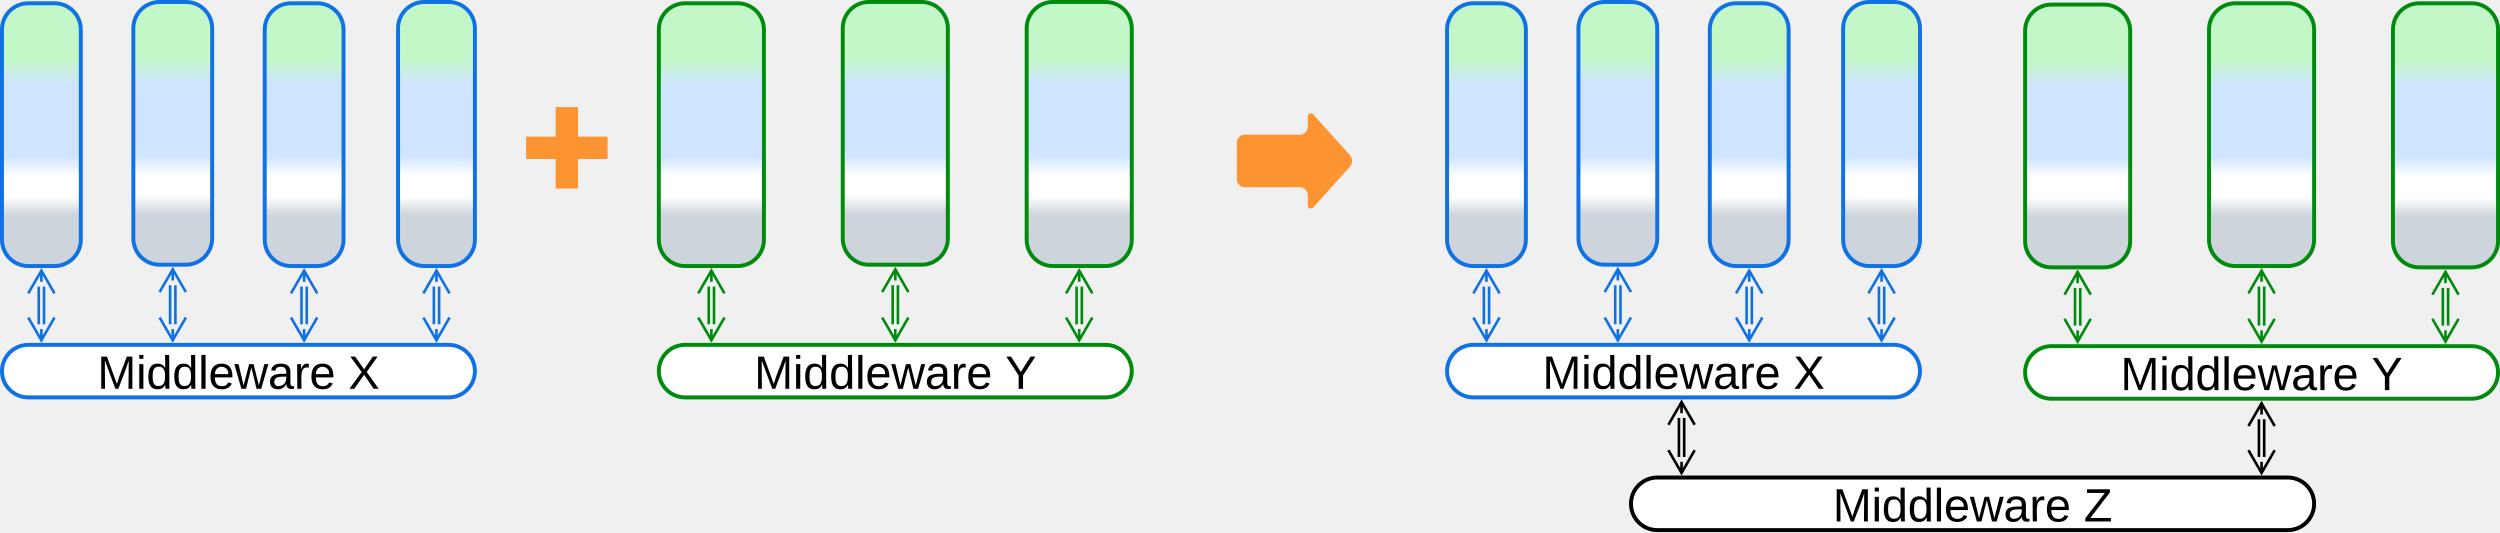
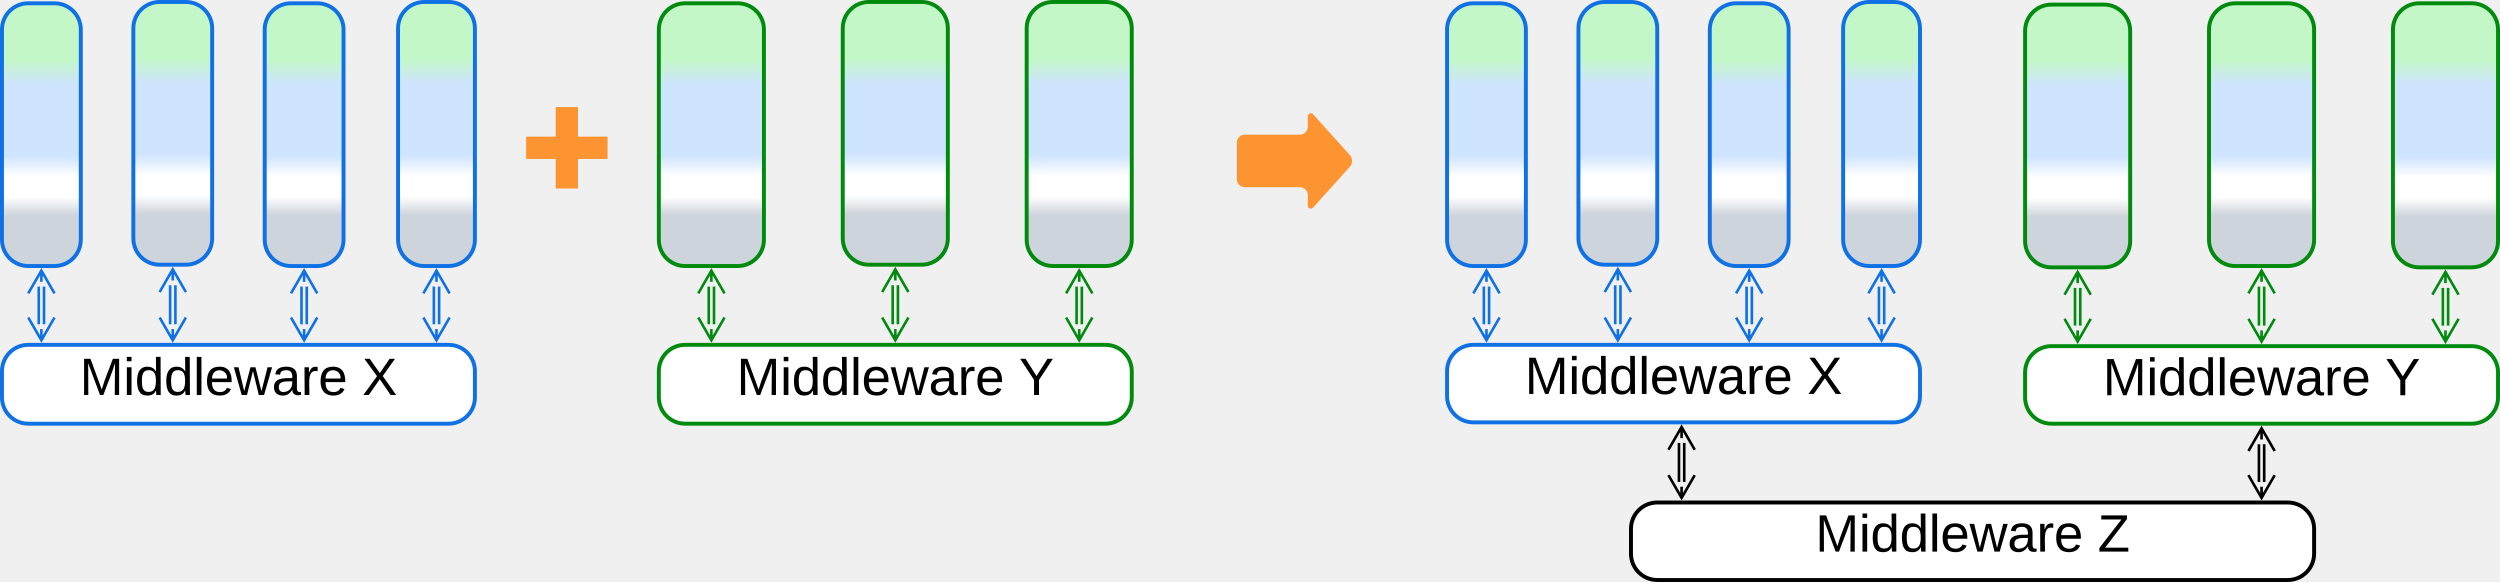
- <svg xmlns="http://www.w3.org/2000/svg" xmlns:ns1="lucid" xmlns:xlink="http://www.w3.org/1999/xlink" width="1903" height="405">
+ <svg xmlns="http://www.w3.org/2000/svg" xmlns:ns1="lucid" xmlns:xlink="http://www.w3.org/1999/xlink" width="1903" height="443">
  <g transform="translate(-158.5 -557.5)" ns1:page-tab-id="0_0">
    <path d="M1100 666a6 6 0 0 1 6-6h42a6 6 0 0 0 6-6v-8a2.3 2.3 0 0 1 4-1.54l28 31.08a6.67 6.67 0 0 1 0 8.92l-28 31.08a2.3 2.3 0 0 1-4-1.54v-8a6 6 0 0 0-6-6h-42a6 6 0 0 1-6-6z" fill="#fc9432" />
    <path d="M660 580a20 20 0 0 1 20-20h40a20 20 0 0 1 20 20v160a20 20 0 0 1-20 20h-40a20 20 0 0 1-20-20z" stroke="#008a0e" stroke-width="3" fill="url(#a)" />
    <path d="M800 579a20 20 0 0 1 20-20h40a20 20 0 0 1 20 20v160a20 20 0 0 1-20 20h-40a20 20 0 0 1-20-20z" stroke="#008a0e" stroke-width="3" fill="url(#b)" />
    <path d="M940 579a20 20 0 0 1 20-20h40a20 20 0 0 1 20 20v161a20 20 0 0 1-20 20h-40a20 20 0 0 1-20-20z" stroke="#008a0e" stroke-width="3" fill="url(#c)" />
    <path d="M698 804.34v-28.68M702 804.34v-28.68M710 799.18l-10 17.32-10-17.32m10 17.32V808M690 780.82l10-17.32 10 17.32m-10-17.32v8.5M842 774.66v29.68M838 774.66v29.68M830 779.82l10-17.32 10 17.32m-10-17.32v8.5M850 799.18l-10 17.32-10-17.32m10 17.32V808" stroke="#008a0e" stroke-width="2" fill="none" />
-     <path d="M660 840a20 20 0 0 1 20-20h320a20 20 0 0 1 20 20 20 20 0 0 1-20 20H680a20 20 0 0 1-20-20z" stroke="#008a0e" stroke-width="3" fill="#fff" />
-     <use xlink:href="#d" transform="matrix(1,0,0,1,665,825) translate(67.59759 28.44444)" />
-     <use xlink:href="#e" transform="matrix(1,0,0,1,665,825) translate(258.7087 28.44444)" />
+     <path d="M660 840a20 20 0 0 1 20-20h320a20 20 0 0 1 20 20v20a20 20 0 0 1-20 20H680a20 20 0 0 1-20-20z" stroke="#008a0e" stroke-width="3" fill="#fff" />
+     <use xlink:href="#d" transform="matrix(1,0,0,1,665,825) translate(54.17167 33.17188)" />
+     <use xlink:href="#e" transform="matrix(1,0,0,1,665,825) translate(269.1717 33.17188)" />
    <path d="M982 775.66v28.68M978 775.66v28.68M970 780.82l10-17.32 10 17.32m-10-17.32v8.5M990 799.18l-10 17.32-10-17.32m10 17.32V808" stroke="#008a0e" stroke-width="2" fill="none" />
    <path d="M160 580a20 20 0 0 1 20-20h20a20 20 0 0 1 20 20v160a20 20 0 0 1-20 20h-20a20 20 0 0 1-20-20z" stroke="#1071e5" stroke-width="3" fill="url(#f)" />
    <path d="M260 579a20 20 0 0 1 20-20h20a20 20 0 0 1 20 20v160a20 20 0 0 1-20 20h-20a20 20 0 0 1-20-20z" stroke="#1071e5" stroke-width="3" fill="url(#g)" />
    <path d="M461.5 579a20 20 0 0 1 20-20H500a20 20 0 0 1 20 20v161a20 20 0 0 1-20 20h-18.5a20 20 0 0 1-20-20z" stroke="#1071e5" stroke-width="3" fill="url(#h)" />
    <path d="M188 804.34v-28.68M192 804.34v-28.68M200 799.18l-10 17.32-10-17.32m10 17.32V808M180 780.82l10-17.32 10 17.32m-10-17.32v8.5M292 774.66v29.68M288 774.66v29.68M280 779.82l10-17.32 10 17.32m-10-17.32v8.5M300 799.18l-10 17.32-10-17.32m10 17.32V808" stroke="#1071e5" stroke-width="2" fill="none" />
-     <path d="M160 840a20 20 0 0 1 20-20h320a20 20 0 0 1 20 20 20 20 0 0 1-20 20H180a20 20 0 0 1-20-20z" stroke="#1071e5" stroke-width="3" fill="#fff" />
-     <use xlink:href="#d" transform="matrix(1,0,0,1,165,825) translate(67.59759 28.44444)" />
-     <use xlink:href="#i" transform="matrix(1,0,0,1,165,825) translate(258.7087 28.44444)" />
+     <path d="M160 840a20 20 0 0 1 20-20h320a20 20 0 0 1 20 20v20a20 20 0 0 1-20 20H180a20 20 0 0 1-20-20z" stroke="#1071e5" stroke-width="3" fill="#fff" />
+     <use xlink:href="#d" transform="matrix(1,0,0,1,165,825) translate(54.17167 33.17188)" />
+     <use xlink:href="#i" transform="matrix(1,0,0,1,165,825) translate(269.1717 33.17188)" />
    <path d="M492.75 775.66v28.68M488.75 775.66v28.68M480.75 780.82l10-17.32 10 17.32m-10-17.32v8.5M500.75 799.18l-10 17.32-10-17.32m10 17.32V808" stroke="#1071e5" stroke-width="2" fill="none" />
    <path d="M560 662.5h22.5V640h15v22.5H620v15h-22.5V700h-15v-22.5H560z" stroke="#fc9432" stroke-width="2" fill="#fc9432" />
    <path d="M360 580a20 20 0 0 1 20-20h20a20 20 0 0 1 20 20v160a20 20 0 0 1-20 20h-20a20 20 0 0 1-20-20z" stroke="#1071e5" stroke-width="3" fill="url(#j)" />
    <path d="M392 775.66v28.68M388 775.66v28.68M380 780.82l10-17.32 10 17.32m-10-17.32v8.5M400 799.18l-10 17.32-10-17.32m10 17.32V808" stroke="#1071e5" stroke-width="2" fill="none" />
    <path d="M1700 581a20 20 0 0 1 20-20h40a20 20 0 0 1 20 20v160a20 20 0 0 1-20 20h-40a20 20 0 0 1-20-20z" stroke="#008a0e" stroke-width="3" fill="url(#k)" />
    <path d="M1840 580a20 20 0 0 1 20-20h40a20 20 0 0 1 20 20v160a20 20 0 0 1-20 20h-40a20 20 0 0 1-20-20z" stroke="#008a0e" stroke-width="3" fill="url(#l)" />
    <path d="M1980 580a20 20 0 0 1 20-20h40a20 20 0 0 1 20 20v161a20 20 0 0 1-20 20h-40a20 20 0 0 1-20-20z" stroke="#008a0e" stroke-width="3" fill="url(#m)" />
    <path d="M1738 805.34v-28.68M1742 805.34v-28.68M1750 800.18l-10 17.32-10-17.32m10 17.32V809M1730 781.82l10-17.32 10 17.32m-10-17.32v8.5M1882 775.66v29.68M1878 775.66v29.68M1870 780.82l10-17.32 10 17.32m-10-17.32v8.5M1890 800.18l-10 17.32-10-17.32m10 17.32V809" stroke="#008a0e" stroke-width="2" fill="none" />
-     <path d="M1700 841a20 20 0 0 1 20-20h320a20 20 0 0 1 20 20 20 20 0 0 1-20 20h-320a20 20 0 0 1-20-20z" stroke="#008a0e" stroke-width="3" fill="#fff" />
-     <use xlink:href="#d" transform="matrix(1,0,0,1,1705,826) translate(67.59759 28.44444)" />
-     <use xlink:href="#e" transform="matrix(1,0,0,1,1705,826) translate(258.7087 28.44444)" />
+     <path d="M1700 841a20 20 0 0 1 20-20h320a20 20 0 0 1 20 20v19a20 20 0 0 1-20 20h-320a20 20 0 0 1-20-20z" stroke="#008a0e" stroke-width="3" fill="#fff" />
+     <use xlink:href="#d" transform="matrix(1,0,0,1,1705,826) translate(54.17167 32.38281)" />
+     <use xlink:href="#e" transform="matrix(1,0,0,1,1705,826) translate(269.1717 32.38281)" />
    <path d="M2022 776.66v28.68M2018 776.66v28.68M2010 781.82l10-17.32 10 17.32m-10-17.32v8.5M2030 800.18l-10 17.32-10-17.32m10 17.32V809" stroke="#008a0e" stroke-width="2" fill="none" />
    <path d="M1260 580a20 20 0 0 1 20-20h20a20 20 0 0 1 20 20v160a20 20 0 0 1-20 20h-20a20 20 0 0 1-20-20z" stroke="#1071e5" stroke-width="3" fill="url(#n)" />
    <path d="M1360 579a20 20 0 0 1 20-20h20a20 20 0 0 1 20 20v160a20 20 0 0 1-20 20h-20a20 20 0 0 1-20-20z" stroke="#1071e5" stroke-width="3" fill="url(#o)" />
    <path d="M1561.5 579a20 20 0 0 1 20-20h18.5a20 20 0 0 1 20 20v161a20 20 0 0 1-20 20h-18.5a20 20 0 0 1-20-20z" stroke="#1071e5" stroke-width="3" fill="url(#p)" />
    <path d="M1288 804.34v-28.68M1292 804.34v-28.68M1300 799.18l-10 17.32-10-17.32m10 17.32V808M1280 780.82l10-17.32 10 17.32m-10-17.32v8.5M1392 774.66v29.68M1388 774.66v29.68M1380 779.82l10-17.32 10 17.32m-10-17.32v8.5M1400 799.18l-10 17.32-10-17.32m10 17.32V808" stroke="#1071e5" stroke-width="2" fill="none" />
-     <path d="M1260 840a20 20 0 0 1 20-20h320a20 20 0 0 1 20 20 20 20 0 0 1-20 20h-320a20 20 0 0 1-20-20z" stroke="#1071e5" stroke-width="3" fill="#fff" />
-     <use xlink:href="#d" transform="matrix(1,0,0,1,1265,825) translate(67.59759 28.44444)" />
-     <use xlink:href="#i" transform="matrix(1,0,0,1,1265,825) translate(258.7087 28.44444)" />
+     <path d="M1260 840a20 20 0 0 1 20-20h320a20 20 0 0 1 20 20v19a20 20 0 0 1-20 20h-320a20 20 0 0 1-20-20z" stroke="#1071e5" stroke-width="3" fill="#fff" />
+     <use xlink:href="#d" transform="matrix(1,0,0,1,1265,825) translate(54.17167 32.38281)" />
+     <use xlink:href="#i" transform="matrix(1,0,0,1,1265,825) translate(269.1717 32.38281)" />
    <path d="M1592.75 775.66v28.68M1588.75 775.66v28.68M1580.75 780.82l10-17.32 10 17.32m-10-17.32v8.5M1600.75 799.18l-10 17.32-10-17.32m10 17.32V808" stroke="#1071e5" stroke-width="2" fill="none" />
    <path d="M1460 580a20 20 0 0 1 20-20h20a20 20 0 0 1 20 20v160a20 20 0 0 1-20 20h-20a20 20 0 0 1-20-20z" stroke="#1071e5" stroke-width="3" fill="url(#q)" />
    <path d="M1492 775.66v28.68M1488 775.66v28.68M1480 780.82l10-17.32 10 17.32m-10-17.32v8.5M1500 799.18l-10 17.32-10-17.32m10 17.32V808" stroke="#1071e5" stroke-width="2" fill="none" />
-     <path d="M1400 941a20 20 0 0 1 20-20h480a20 20 0 0 1 20 20 20 20 0 0 1-20 20h-480a20 20 0 0 1-20-20z" stroke="#000" stroke-width="3" fill="#fff" />
-     <use xlink:href="#d" transform="matrix(1,0,0,1,1405,926) translate(148.6346 28.44444)" />
-     <use xlink:href="#r" transform="matrix(1,0,0,1,1405,926) translate(339.7457 28.44444)" />
-     <path d="M1440.5 875.66v29.68M1436.5 875.66v29.68M1428.5 880.82l10-17.32 10 17.32m-10-17.32v8.5M1448.5 900.18l-10 17.32-10-17.32m10 17.32V909M1882 876.66v28.68M1878 876.66v28.68M1870 881.82l10-17.32 10 17.32m-10-17.32v8.5M1890 900.18l-10 17.32-10-17.32m10 17.32V909" stroke="#000" stroke-width="2" fill="none" />
+     <path d="M1400 960a20 20 0 0 1 20-20h480a20 20 0 0 1 20 20v19a20 20 0 0 1-20 20h-480a20 20 0 0 1-20-20z" stroke="#000" stroke-width="3" fill="#fff" />
+     <use xlink:href="#d" transform="matrix(1,0,0,1,1405,945) translate(135.3383 32.38281)" />
+     <use xlink:href="#r" transform="matrix(1,0,0,1,1405,945) translate(350.3383 32.38281)" />
+     <path d="M1440.53 894.66v29.68M1436.53 894.66v29.68M1428.53 899.82l10-17.32 10 17.32m-10-17.32v8.5M1448.53 919.18l-10 17.32-10-17.32m10 17.32V928M1882 895.66v28.68M1878 895.66v28.68M1870 900.82l10-17.32 10 17.32m-10-17.32v8.5M1890 919.18l-10 17.32-10-17.32m10 17.32V928" stroke="#000" stroke-width="2" fill="none" />
    <defs>
      <linearGradient gradientUnits="userSpaceOnUse" id="a" x1="660" y1="760" x2="660" y2="560">
        <stop offset="19.2%" stop-color="#ced4db" />
        <stop offset="26.45%" stop-color="#fff" />
        <stop offset="34.06%" stop-color="#fff" />
        <stop offset="42.03%" stop-color="#cfe4ff" />
        <stop offset="68.84%" stop-color="#cfe4ff" />
        <stop offset="78.62%" stop-color="#c3f7c8" />
      </linearGradient>
      <linearGradient gradientUnits="userSpaceOnUse" id="b" x1="800" y1="759" x2="800" y2="559">
        <stop offset="19.2%" stop-color="#ced4db" />
        <stop offset="26.45%" stop-color="#fff" />
        <stop offset="34.06%" stop-color="#fff" />
        <stop offset="42.03%" stop-color="#cfe4ff" />
        <stop offset="68.84%" stop-color="#cfe4ff" />
        <stop offset="78.62%" stop-color="#c3f7c8" />
      </linearGradient>
      <linearGradient gradientUnits="userSpaceOnUse" id="c" x1="940" y1="760" x2="940" y2="559">
        <stop offset="19.2%" stop-color="#ced4db" />
        <stop offset="26.45%" stop-color="#fff" />
        <stop offset="34.06%" stop-color="#fff" />
        <stop offset="42.03%" stop-color="#cfe4ff" />
        <stop offset="68.84%" stop-color="#cfe4ff" />
        <stop offset="78.62%" stop-color="#c3f7c8" />
      </linearGradient>
      <path d="M240 0l2-218c-23 76-54 145-80 218h-23L58-218 59 0H30v-248h44l77 211c21-75 51-140 76-211h43V0h-30" id="s" />
      <path d="M24-231v-30h32v30H24zM24 0v-190h32V0H24" id="t" />
      <path d="M85-194c31 0 48 13 60 33l-1-100h32l1 261h-30c-2-10 0-23-3-31C134-8 116 4 85 4 32 4 16-35 15-94c0-66 23-100 70-100zm9 24c-40 0-46 34-46 75 0 40 6 74 45 74 42 0 51-32 51-76 0-42-9-74-50-73" id="u" />
      <path d="M24 0v-261h32V0H24" id="v" />
      <path d="M100-194c63 0 86 42 84 106H49c0 40 14 67 53 68 26 1 43-12 49-29l28 8c-11 28-37 45-77 45C44 4 14-33 15-96c1-61 26-98 85-98zm52 81c6-60-76-77-97-28-3 7-6 17-6 28h103" id="w" />
      <path d="M206 0h-36l-40-164L89 0H53L-1-190h32L70-26l43-164h34l41 164 42-164h31" id="x" />
      <path d="M141-36C126-15 110 5 73 4 37 3 15-17 15-53c-1-64 63-63 125-63 3-35-9-54-41-54-24 1-41 7-42 31l-33-3c5-37 33-52 76-52 45 0 72 20 72 64v82c-1 20 7 32 28 27v20c-31 9-61-2-59-35zM48-53c0 20 12 33 32 33 41-3 63-29 60-74-43 2-92-5-92 41" id="y" />
      <path d="M114-163C36-179 61-72 57 0H25l-1-190h30c1 12-1 29 2 39 6-27 23-49 58-41v29" id="z" />
      <g id="d">
-         <use transform="matrix(0.09876543,0,0,0.09876543,0,0)" xlink:href="#s" />
-         <use transform="matrix(0.09876543,0,0,0.09876543,29.53086,0)" xlink:href="#t" />
-         <use transform="matrix(0.09876543,0,0,0.09876543,37.33333,0)" xlink:href="#u" />
-         <use transform="matrix(0.09876543,0,0,0.09876543,57.08642,0)" xlink:href="#u" />
-         <use transform="matrix(0.09876543,0,0,0.09876543,76.83951,0)" xlink:href="#v" />
-         <use transform="matrix(0.09876543,0,0,0.09876543,84.64198,0)" xlink:href="#w" />
-         <use transform="matrix(0.09876543,0,0,0.09876543,104.3951,0)" xlink:href="#x" />
-         <use transform="matrix(0.09876543,0,0,0.09876543,129.9753,0)" xlink:href="#y" />
-         <use transform="matrix(0.09876543,0,0,0.09876543,149.7284,0)" xlink:href="#z" />
-         <use transform="matrix(0.09876543,0,0,0.09876543,161.4815,0)" xlink:href="#w" />
+         <use transform="matrix(0.1111111,0,0,0.1111111,0,0)" xlink:href="#s" />
+         <use transform="matrix(0.1111111,0,0,0.1111111,33.22222,0)" xlink:href="#t" />
+         <use transform="matrix(0.1111111,0,0,0.1111111,42,0)" xlink:href="#u" />
+         <use transform="matrix(0.1111111,0,0,0.1111111,64.22222,0)" xlink:href="#u" />
+         <use transform="matrix(0.1111111,0,0,0.1111111,86.44444,0)" xlink:href="#v" />
+         <use transform="matrix(0.1111111,0,0,0.1111111,95.22222,0)" xlink:href="#w" />
+         <use transform="matrix(0.1111111,0,0,0.1111111,117.4444,0)" xlink:href="#x" />
+         <use transform="matrix(0.1111111,0,0,0.1111111,146.2222,0)" xlink:href="#y" />
+         <use transform="matrix(0.1111111,0,0,0.1111111,168.4444,0)" xlink:href="#z" />
+         <use transform="matrix(0.1111111,0,0,0.1111111,181.6667,0)" xlink:href="#w" />
      </g>
      <path d="M137-103V0h-34v-103L8-248h37l75 118 75-118h37" id="A" />
-       <use transform="matrix(0.09876543,0,0,0.09876543,0,0)" xlink:href="#A" id="e" />
+       <use transform="matrix(0.1111111,0,0,0.1111111,0,0)" xlink:href="#A" id="e" />
      <linearGradient gradientUnits="userSpaceOnUse" id="f" x1="160" y1="760" x2="160" y2="560">
        <stop offset="19.2%" stop-color="#ced4db" />
        <stop offset="26.45%" stop-color="#fff" />
        <stop offset="34.06%" stop-color="#fff" />
        <stop offset="42.03%" stop-color="#cfe4ff" />
        <stop offset="68.84%" stop-color="#cfe4ff" />
        <stop offset="78.62%" stop-color="#c3f7c8" />
      </linearGradient>
      <linearGradient gradientUnits="userSpaceOnUse" id="g" x1="260" y1="759" x2="260" y2="559">
        <stop offset="19.2%" stop-color="#ced4db" />
        <stop offset="26.45%" stop-color="#fff" />
        <stop offset="34.06%" stop-color="#fff" />
        <stop offset="42.03%" stop-color="#cfe4ff" />
        <stop offset="68.84%" stop-color="#cfe4ff" />
        <stop offset="78.62%" stop-color="#c3f7c8" />
      </linearGradient>
      <linearGradient gradientUnits="userSpaceOnUse" id="h" x1="461.5" y1="760" x2="461.5" y2="559">
        <stop offset="19.2%" stop-color="#ced4db" />
        <stop offset="26.45%" stop-color="#fff" />
        <stop offset="34.06%" stop-color="#fff" />
        <stop offset="42.03%" stop-color="#cfe4ff" />
        <stop offset="68.84%" stop-color="#cfe4ff" />
        <stop offset="78.62%" stop-color="#c3f7c8" />
      </linearGradient>
      <path d="M195 0l-74-108L45 0H8l94-129-87-119h37l69 98 67-98h37l-84 118L233 0h-38" id="B" />
-       <use transform="matrix(0.09876543,0,0,0.09876543,0,0)" xlink:href="#B" id="i" />
+       <use transform="matrix(0.1111111,0,0,0.1111111,0,0)" xlink:href="#B" id="i" />
      <linearGradient gradientUnits="userSpaceOnUse" id="j" x1="360" y1="760" x2="360" y2="560">
        <stop offset="19.2%" stop-color="#ced4db" />
        <stop offset="26.45%" stop-color="#fff" />
        <stop offset="34.06%" stop-color="#fff" />
        <stop offset="42.03%" stop-color="#cfe4ff" />
        <stop offset="68.84%" stop-color="#cfe4ff" />
        <stop offset="78.62%" stop-color="#c3f7c8" />
      </linearGradient>
      <linearGradient gradientUnits="userSpaceOnUse" id="k" x1="1700" y1="761" x2="1700" y2="561">
        <stop offset="19.2%" stop-color="#ced4db" />
        <stop offset="26.45%" stop-color="#fff" />
        <stop offset="34.06%" stop-color="#fff" />
        <stop offset="42.03%" stop-color="#cfe4ff" />
        <stop offset="68.84%" stop-color="#cfe4ff" />
        <stop offset="78.62%" stop-color="#c3f7c8" />
      </linearGradient>
      <linearGradient gradientUnits="userSpaceOnUse" id="l" x1="1840" y1="760" x2="1840" y2="560">
        <stop offset="19.2%" stop-color="#ced4db" />
        <stop offset="26.45%" stop-color="#fff" />
        <stop offset="34.06%" stop-color="#fff" />
        <stop offset="42.03%" stop-color="#cfe4ff" />
        <stop offset="68.84%" stop-color="#cfe4ff" />
        <stop offset="78.62%" stop-color="#c3f7c8" />
      </linearGradient>
      <linearGradient gradientUnits="userSpaceOnUse" id="m" x1="1980" y1="761" x2="1980" y2="560">
        <stop offset="19.2%" stop-color="#ced4db" />
        <stop offset="26.45%" stop-color="#fff" />
        <stop offset="34.06%" stop-color="#fff" />
        <stop offset="42.03%" stop-color="#cfe4ff" />
        <stop offset="68.84%" stop-color="#cfe4ff" />
        <stop offset="78.62%" stop-color="#c3f7c8" />
      </linearGradient>
      <linearGradient gradientUnits="userSpaceOnUse" id="n" x1="1260" y1="760" x2="1260" y2="560">
        <stop offset="19.2%" stop-color="#ced4db" />
        <stop offset="26.45%" stop-color="#fff" />
        <stop offset="34.06%" stop-color="#fff" />
        <stop offset="42.03%" stop-color="#cfe4ff" />
        <stop offset="68.84%" stop-color="#cfe4ff" />
        <stop offset="78.62%" stop-color="#c3f7c8" />
      </linearGradient>
      <linearGradient gradientUnits="userSpaceOnUse" id="o" x1="1360" y1="759" x2="1360" y2="559">
        <stop offset="19.2%" stop-color="#ced4db" />
        <stop offset="26.45%" stop-color="#fff" />
        <stop offset="34.06%" stop-color="#fff" />
        <stop offset="42.03%" stop-color="#cfe4ff" />
        <stop offset="68.84%" stop-color="#cfe4ff" />
        <stop offset="78.62%" stop-color="#c3f7c8" />
      </linearGradient>
      <linearGradient gradientUnits="userSpaceOnUse" id="p" x1="1561.5" y1="760" x2="1561.5" y2="559">
        <stop offset="19.2%" stop-color="#ced4db" />
        <stop offset="26.45%" stop-color="#fff" />
        <stop offset="34.06%" stop-color="#fff" />
        <stop offset="42.03%" stop-color="#cfe4ff" />
        <stop offset="68.84%" stop-color="#cfe4ff" />
        <stop offset="78.62%" stop-color="#c3f7c8" />
      </linearGradient>
      <linearGradient gradientUnits="userSpaceOnUse" id="q" x1="1460" y1="760" x2="1460" y2="560">
        <stop offset="19.2%" stop-color="#ced4db" />
        <stop offset="26.45%" stop-color="#fff" />
        <stop offset="34.06%" stop-color="#fff" />
        <stop offset="42.03%" stop-color="#cfe4ff" />
        <stop offset="68.84%" stop-color="#cfe4ff" />
        <stop offset="78.62%" stop-color="#c3f7c8" />
      </linearGradient>
      <path d="M209 0H11v-25l151-195H24v-28h176v25L50-27h159V0" id="C" />
-       <use transform="matrix(0.09876543,0,0,0.09876543,0,0)" xlink:href="#C" id="r" />
+       <use transform="matrix(0.1111111,0,0,0.1111111,0,0)" xlink:href="#C" id="r" />
    </defs>
  </g>
</svg>
